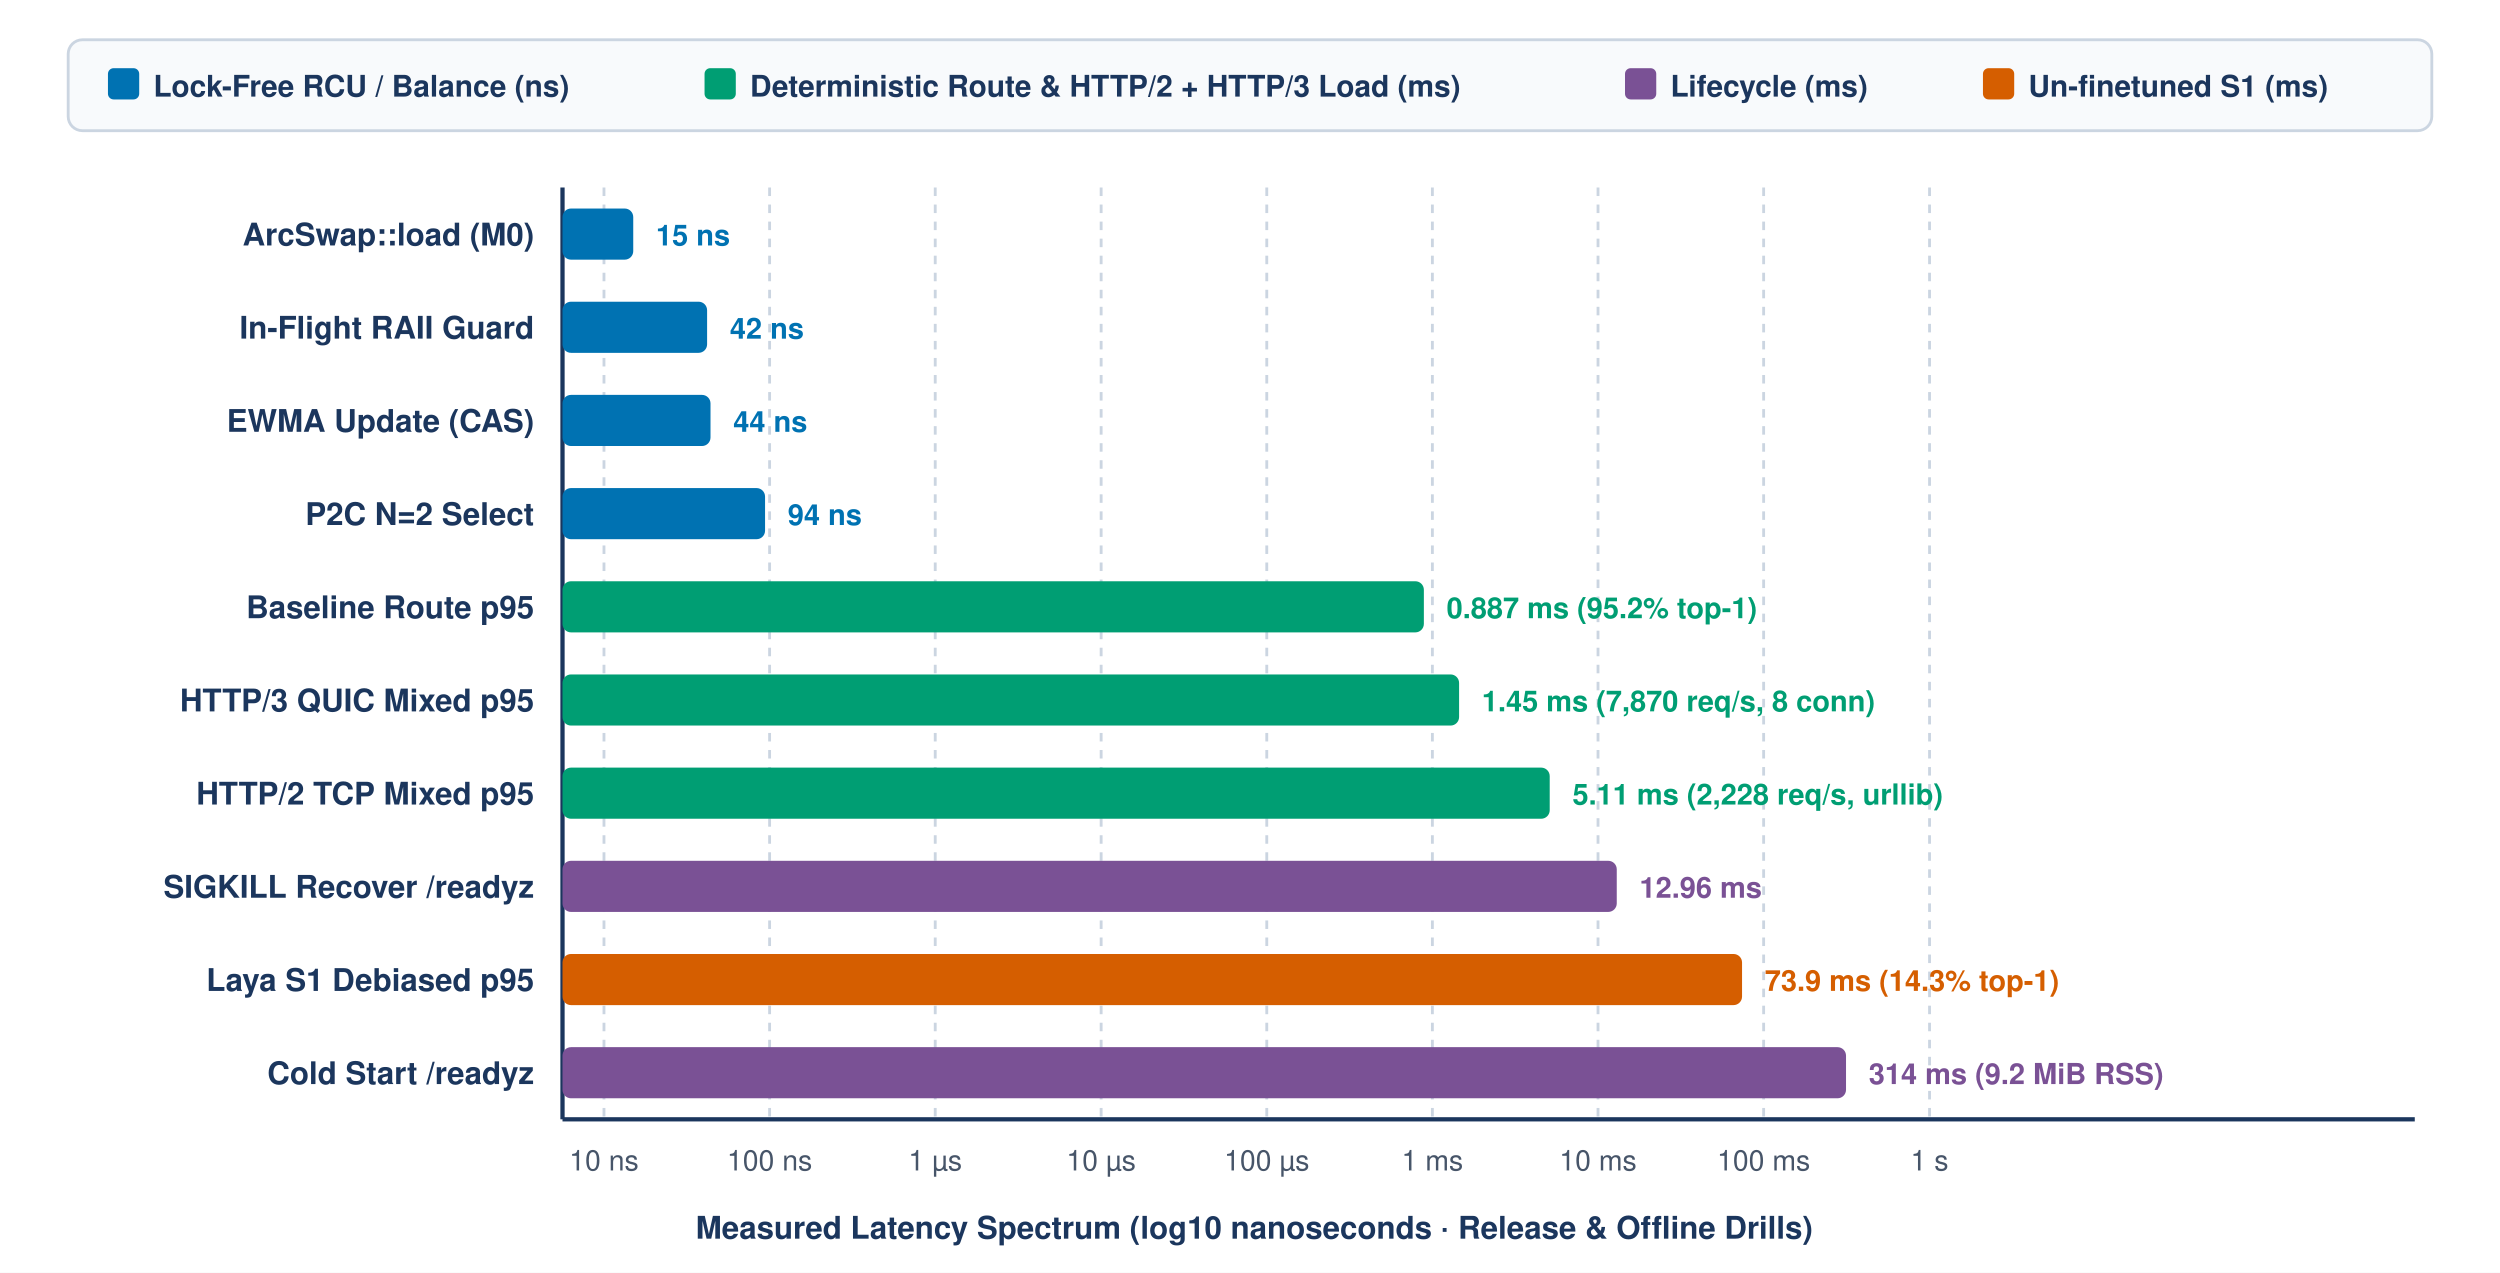
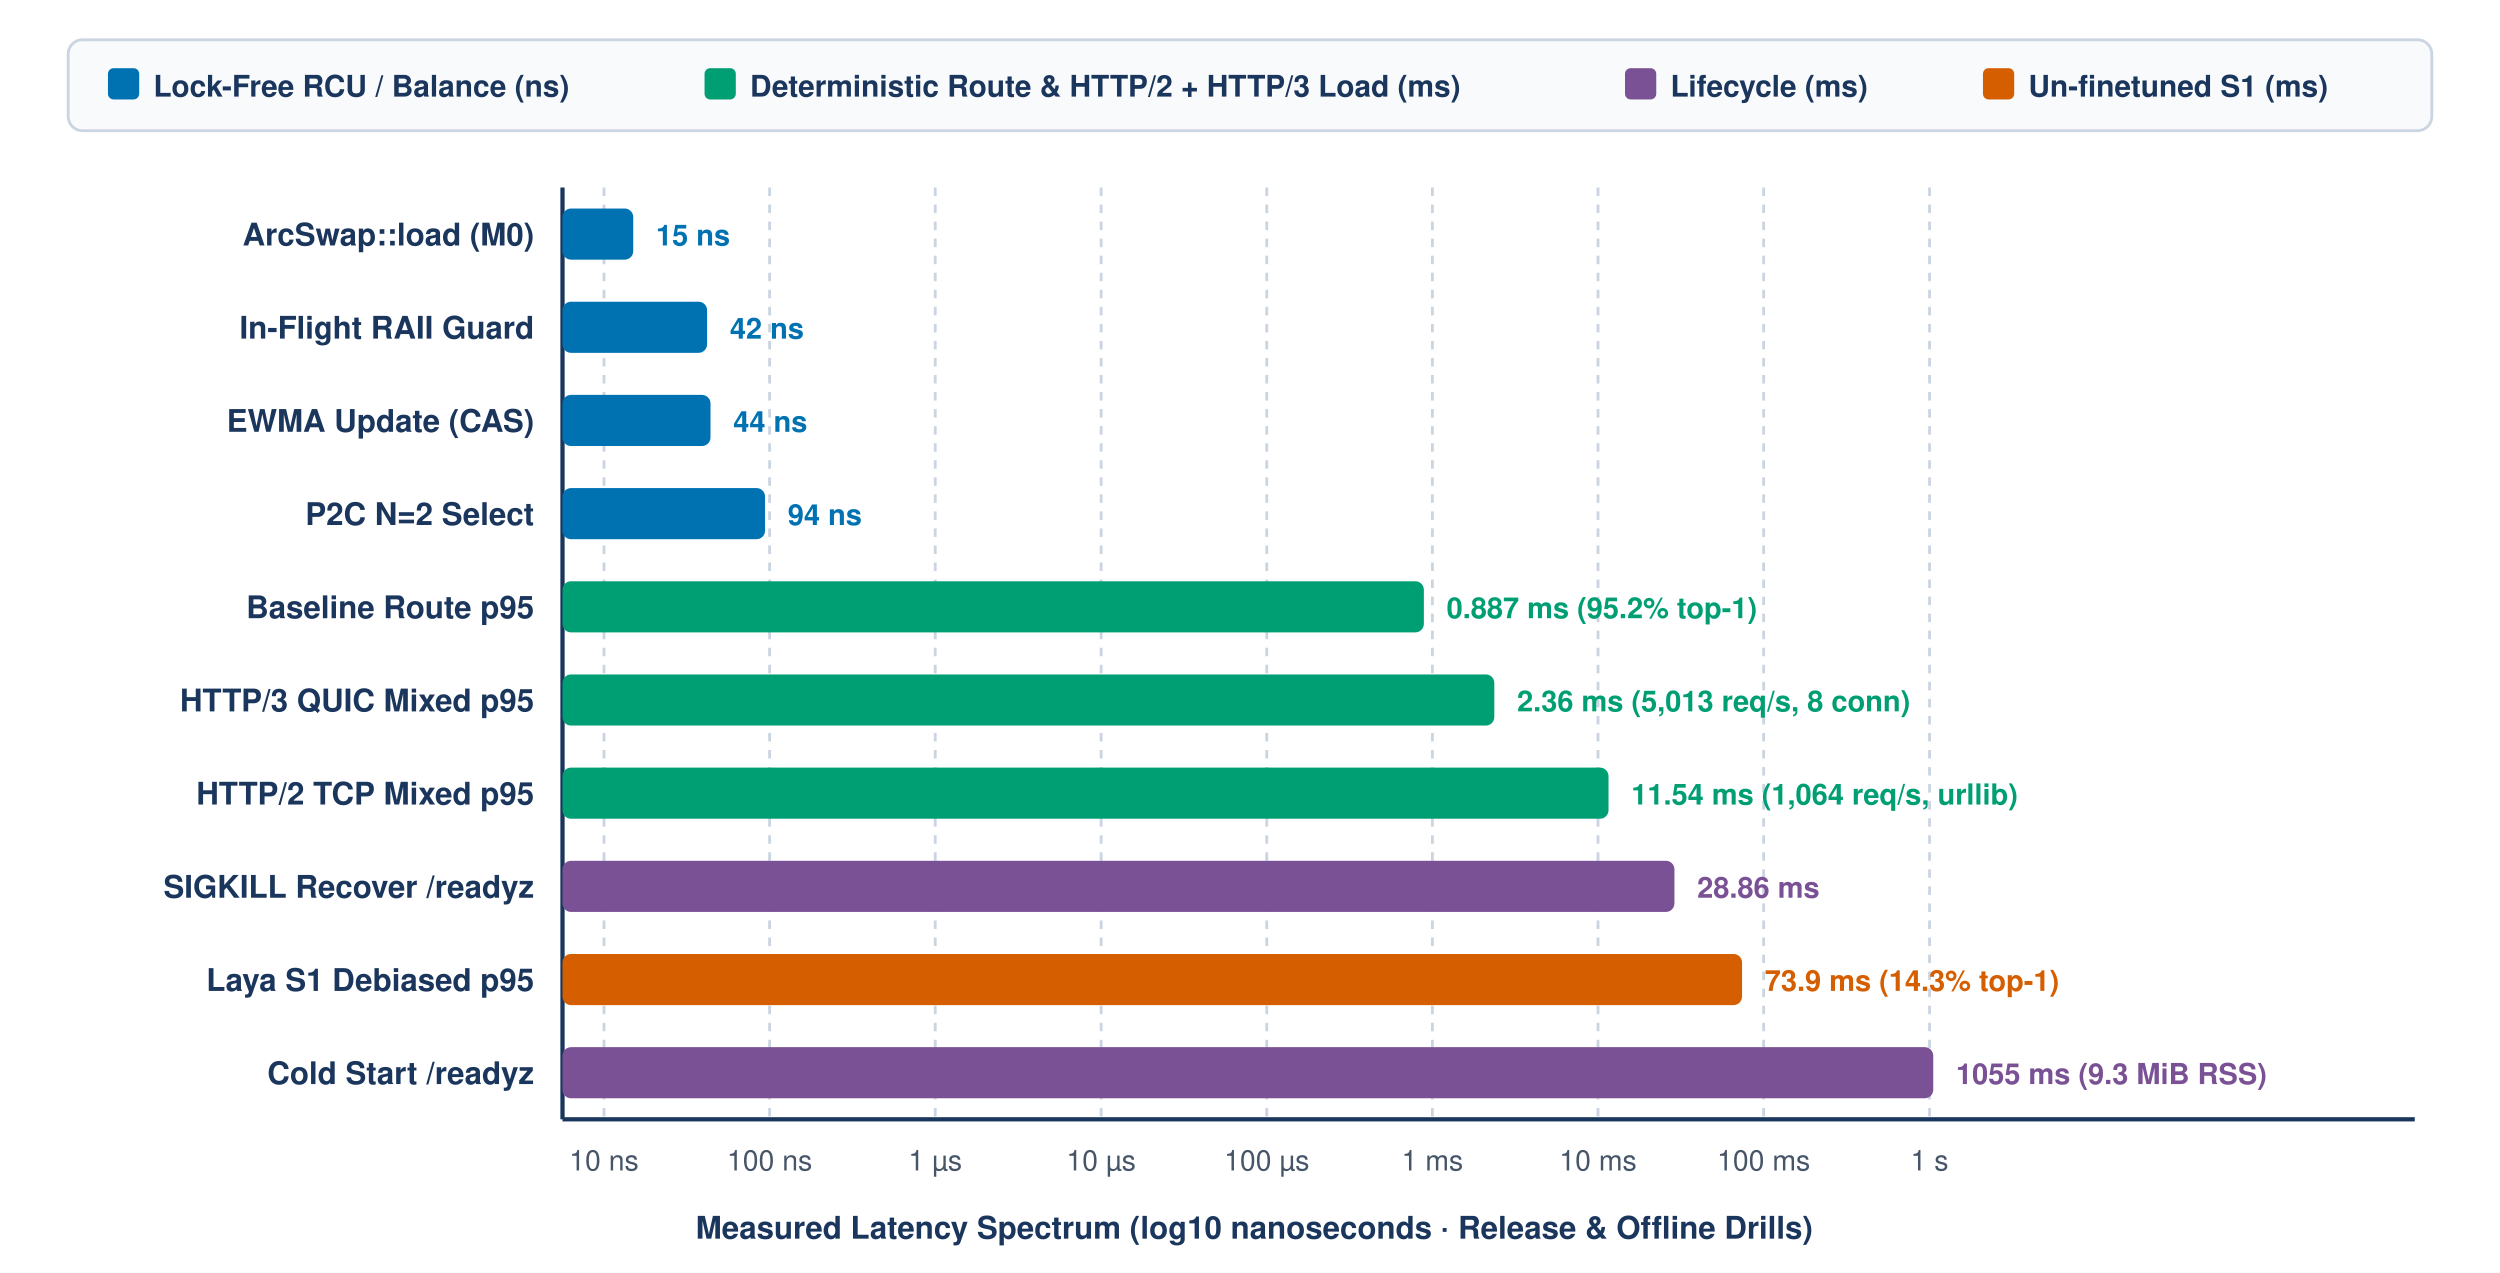
<svg xmlns="http://www.w3.org/2000/svg" viewBox="0 0 880 448" width="880" height="448" font-family="Helvetica, Arial, sans-serif">
  <rect x="0" y="0" width="880" height="448" fill="#FFFFFF" />
  <rect x="24" y="14" width="832" height="32" rx="5" fill="#F8FAFC" stroke="#CBD5E1" />
  <rect x="38" y="24" width="11" height="11" fill="#0072B2" rx="2" />
  <text x="54" y="34" font-size="10.5" font-weight="600" fill="#1B365D">Lock-Free RCU / Balance (ns)</text>
  <rect x="248" y="24" width="11" height="11" fill="#009E73" rx="2" />
  <text x="264" y="34" font-size="10.5" font-weight="600" fill="#1B365D">Deterministic Route &amp; HTTP/2 + HTTP/3 Load (ms)</text>
  <rect x="572" y="24" width="11" height="11" fill="#7A5195" rx="2" />
  <text x="588" y="34" font-size="10.5" font-weight="600" fill="#1B365D">Lifecycle (ms)</text>
  <rect x="698" y="24" width="11" height="11" fill="#D55E00" rx="2" />
  <text x="714" y="34" font-size="10.5" font-weight="600" fill="#1B365D">Un-finetuned S1 (ms)</text>
  <line x1="212.6" y1="66" x2="212.6" y2="394" stroke="#CBD5E1" stroke-dasharray="3 3" />
  <text x="212.6" y="412" text-anchor="middle" font-size="10" fill="#475569">10 ns</text>
  <line x1="270.9" y1="66" x2="270.9" y2="394" stroke="#CBD5E1" stroke-dasharray="3 3" />
  <text x="270.9" y="412" text-anchor="middle" font-size="10" fill="#475569">100 ns</text>
  <line x1="329.2" y1="66" x2="329.2" y2="394" stroke="#CBD5E1" stroke-dasharray="3 3" />
  <text x="329.2" y="412" text-anchor="middle" font-size="10" fill="#475569">1 µs</text>
  <line x1="387.6" y1="66" x2="387.6" y2="394" stroke="#CBD5E1" stroke-dasharray="3 3" />
  <text x="387.6" y="412" text-anchor="middle" font-size="10" fill="#475569">10 µs</text>
  <line x1="445.9" y1="66" x2="445.9" y2="394" stroke="#CBD5E1" stroke-dasharray="3 3" />
  <text x="445.9" y="412" text-anchor="middle" font-size="10" fill="#475569">100 µs</text>
  <line x1="504.2" y1="66" x2="504.2" y2="394" stroke="#CBD5E1" stroke-dasharray="3 3" />
  <text x="504.2" y="412" text-anchor="middle" font-size="10" fill="#475569">1 ms</text>
  <line x1="562.5" y1="66" x2="562.5" y2="394" stroke="#CBD5E1" stroke-dasharray="3 3" />
  <text x="562.5" y="412" text-anchor="middle" font-size="10" fill="#475569">10 ms</text>
  <line x1="620.8" y1="66" x2="620.8" y2="394" stroke="#CBD5E1" stroke-dasharray="3 3" />
  <text x="620.8" y="412" text-anchor="middle" font-size="10" fill="#475569">100 ms</text>
  <line x1="679.2" y1="66" x2="679.2" y2="394" stroke="#CBD5E1" stroke-dasharray="3 3" />
  <text x="679.2" y="412" text-anchor="middle" font-size="10" fill="#475569">1 s</text>
  <line x1="198" y1="66" x2="198" y2="394" stroke="#1B365D" stroke-width="1.5" />
  <line x1="198" y1="394" x2="850" y2="394" stroke="#1B365D" stroke-width="1.5" />
  <text x="188" y="86.4" text-anchor="end" font-size="11" font-weight="600" fill="#1B365D">ArcSwap::load (M0)</text>
  <rect x="198" y="73.4" width="24.9" height="18" fill="#0072B2" rx="3" />
  <text x="230.9" y="86.4" font-size="10.2" font-weight="700" fill="#0072B2">15 ns</text>
  <text x="188" y="119.2" text-anchor="end" font-size="11" font-weight="600" fill="#1B365D">In-Flight RAII Guard</text>
  <rect x="198" y="106.2" width="50.9" height="18" fill="#0072B2" rx="3" />
  <text x="256.9" y="119.2" font-size="10.2" font-weight="700" fill="#0072B2">42 ns</text>
  <text x="188" y="152.0" text-anchor="end" font-size="11" font-weight="600" fill="#1B365D">EWMA Update (CAS)</text>
  <rect x="198" y="139.0" width="52.1" height="18" fill="#0072B2" rx="3" />
  <text x="258.1" y="152.0" font-size="10.2" font-weight="700" fill="#0072B2">44 ns</text>
  <text x="188" y="184.8" text-anchor="end" font-size="11" font-weight="600" fill="#1B365D">P2C N=2 Select</text>
  <rect x="198" y="171.8" width="71.3" height="18" fill="#0072B2" rx="3" />
  <text x="277.3" y="184.8" font-size="10.2" font-weight="700" fill="#0072B2">94 ns</text>
  <text x="188" y="217.6" text-anchor="end" font-size="11" font-weight="600" fill="#1B365D">Baseline Route p95</text>
  <rect x="198" y="204.6" width="303.2" height="18" fill="#009E73" rx="3" />
  <text x="509.2" y="217.6" font-size="10.2" font-weight="700" fill="#009E73">0.887 ms (95.2% top-1)</text>
  <text x="188" y="250.4" text-anchor="end" font-size="11" font-weight="600" fill="#1B365D">HTTP/3 QUIC Mixed p95</text>
-   <rect x="198" y="237.4" width="315.6" height="18" fill="#009E73" rx="3" />
-   <text x="521.6" y="250.4" font-size="10.2" font-weight="700" fill="#009E73">1.45 ms (7,870 req/s, 8 conn)</text>
+   <rect x="198" y="237.4" width="328.0" height="18" fill="#009E73" rx="3" />
+   <text x="534.0" y="250.4" font-size="10.2" font-weight="700" fill="#009E73">2.36 ms (5,013 req/s, 8 conn)</text>
  <text x="188" y="283.2" text-anchor="end" font-size="11" font-weight="600" fill="#1B365D">HTTP/2 TCP Mixed p95</text>
-   <rect x="198" y="270.2" width="347.5" height="18" fill="#009E73" rx="3" />
-   <text x="553.5" y="283.2" font-size="10.2" font-weight="700" fill="#009E73">5.11 ms (2,228 req/s, urllib)</text>
+   <rect x="198" y="270.2" width="368.2" height="18" fill="#009E73" rx="3" />
+   <text x="574.2" y="283.2" font-size="10.2" font-weight="700" fill="#009E73">11.54 ms (1,064 req/s, urllib)</text>
  <text x="188" y="316.0" text-anchor="end" font-size="11" font-weight="600" fill="#1B365D">SIGKILL Recover /readyz</text>
-   <rect x="198" y="303.0" width="371.1" height="18" fill="#7A5195" rx="3" />
-   <text x="577.1" y="316.0" font-size="10.2" font-weight="700" fill="#7A5195">12.96 ms</text>
+   <rect x="198" y="303.0" width="391.4" height="18" fill="#7A5195" rx="3" />
+   <text x="597.4" y="316.0" font-size="10.2" font-weight="700" fill="#7A5195">28.86 ms</text>
  <text x="188" y="348.8" text-anchor="end" font-size="11" font-weight="600" fill="#1B365D">Laya S1 Debiased p95</text>
  <rect x="198" y="335.8" width="415.2" height="18" fill="#D55E00" rx="3" />
  <text x="621.2" y="348.8" font-size="10.2" font-weight="700" fill="#D55E00">73.9 ms (14.3% top-1)</text>
  <text x="188" y="381.6" text-anchor="end" font-size="11" font-weight="600" fill="#1B365D">Cold Start /readyz</text>
-   <rect x="198" y="368.6" width="451.8" height="18" fill="#7A5195" rx="3" />
-   <text x="657.8" y="381.6" font-size="10.2" font-weight="700" fill="#7A5195">314 ms (9.2 MiB RSS)</text>
+   <rect x="198" y="368.6" width="482.5" height="18" fill="#7A5195" rx="3" />
+   <text x="688.5" y="381.6" font-size="10.2" font-weight="700" fill="#7A5195">1055 ms (9.3 MiB RSS)</text>
  <text x="441.5" y="436" text-anchor="middle" font-size="11" font-weight="700" fill="#1B365D">Measured Latency Spectrum (log10 nanoseconds · Release &amp; Offline Drills)</text>
</svg>
